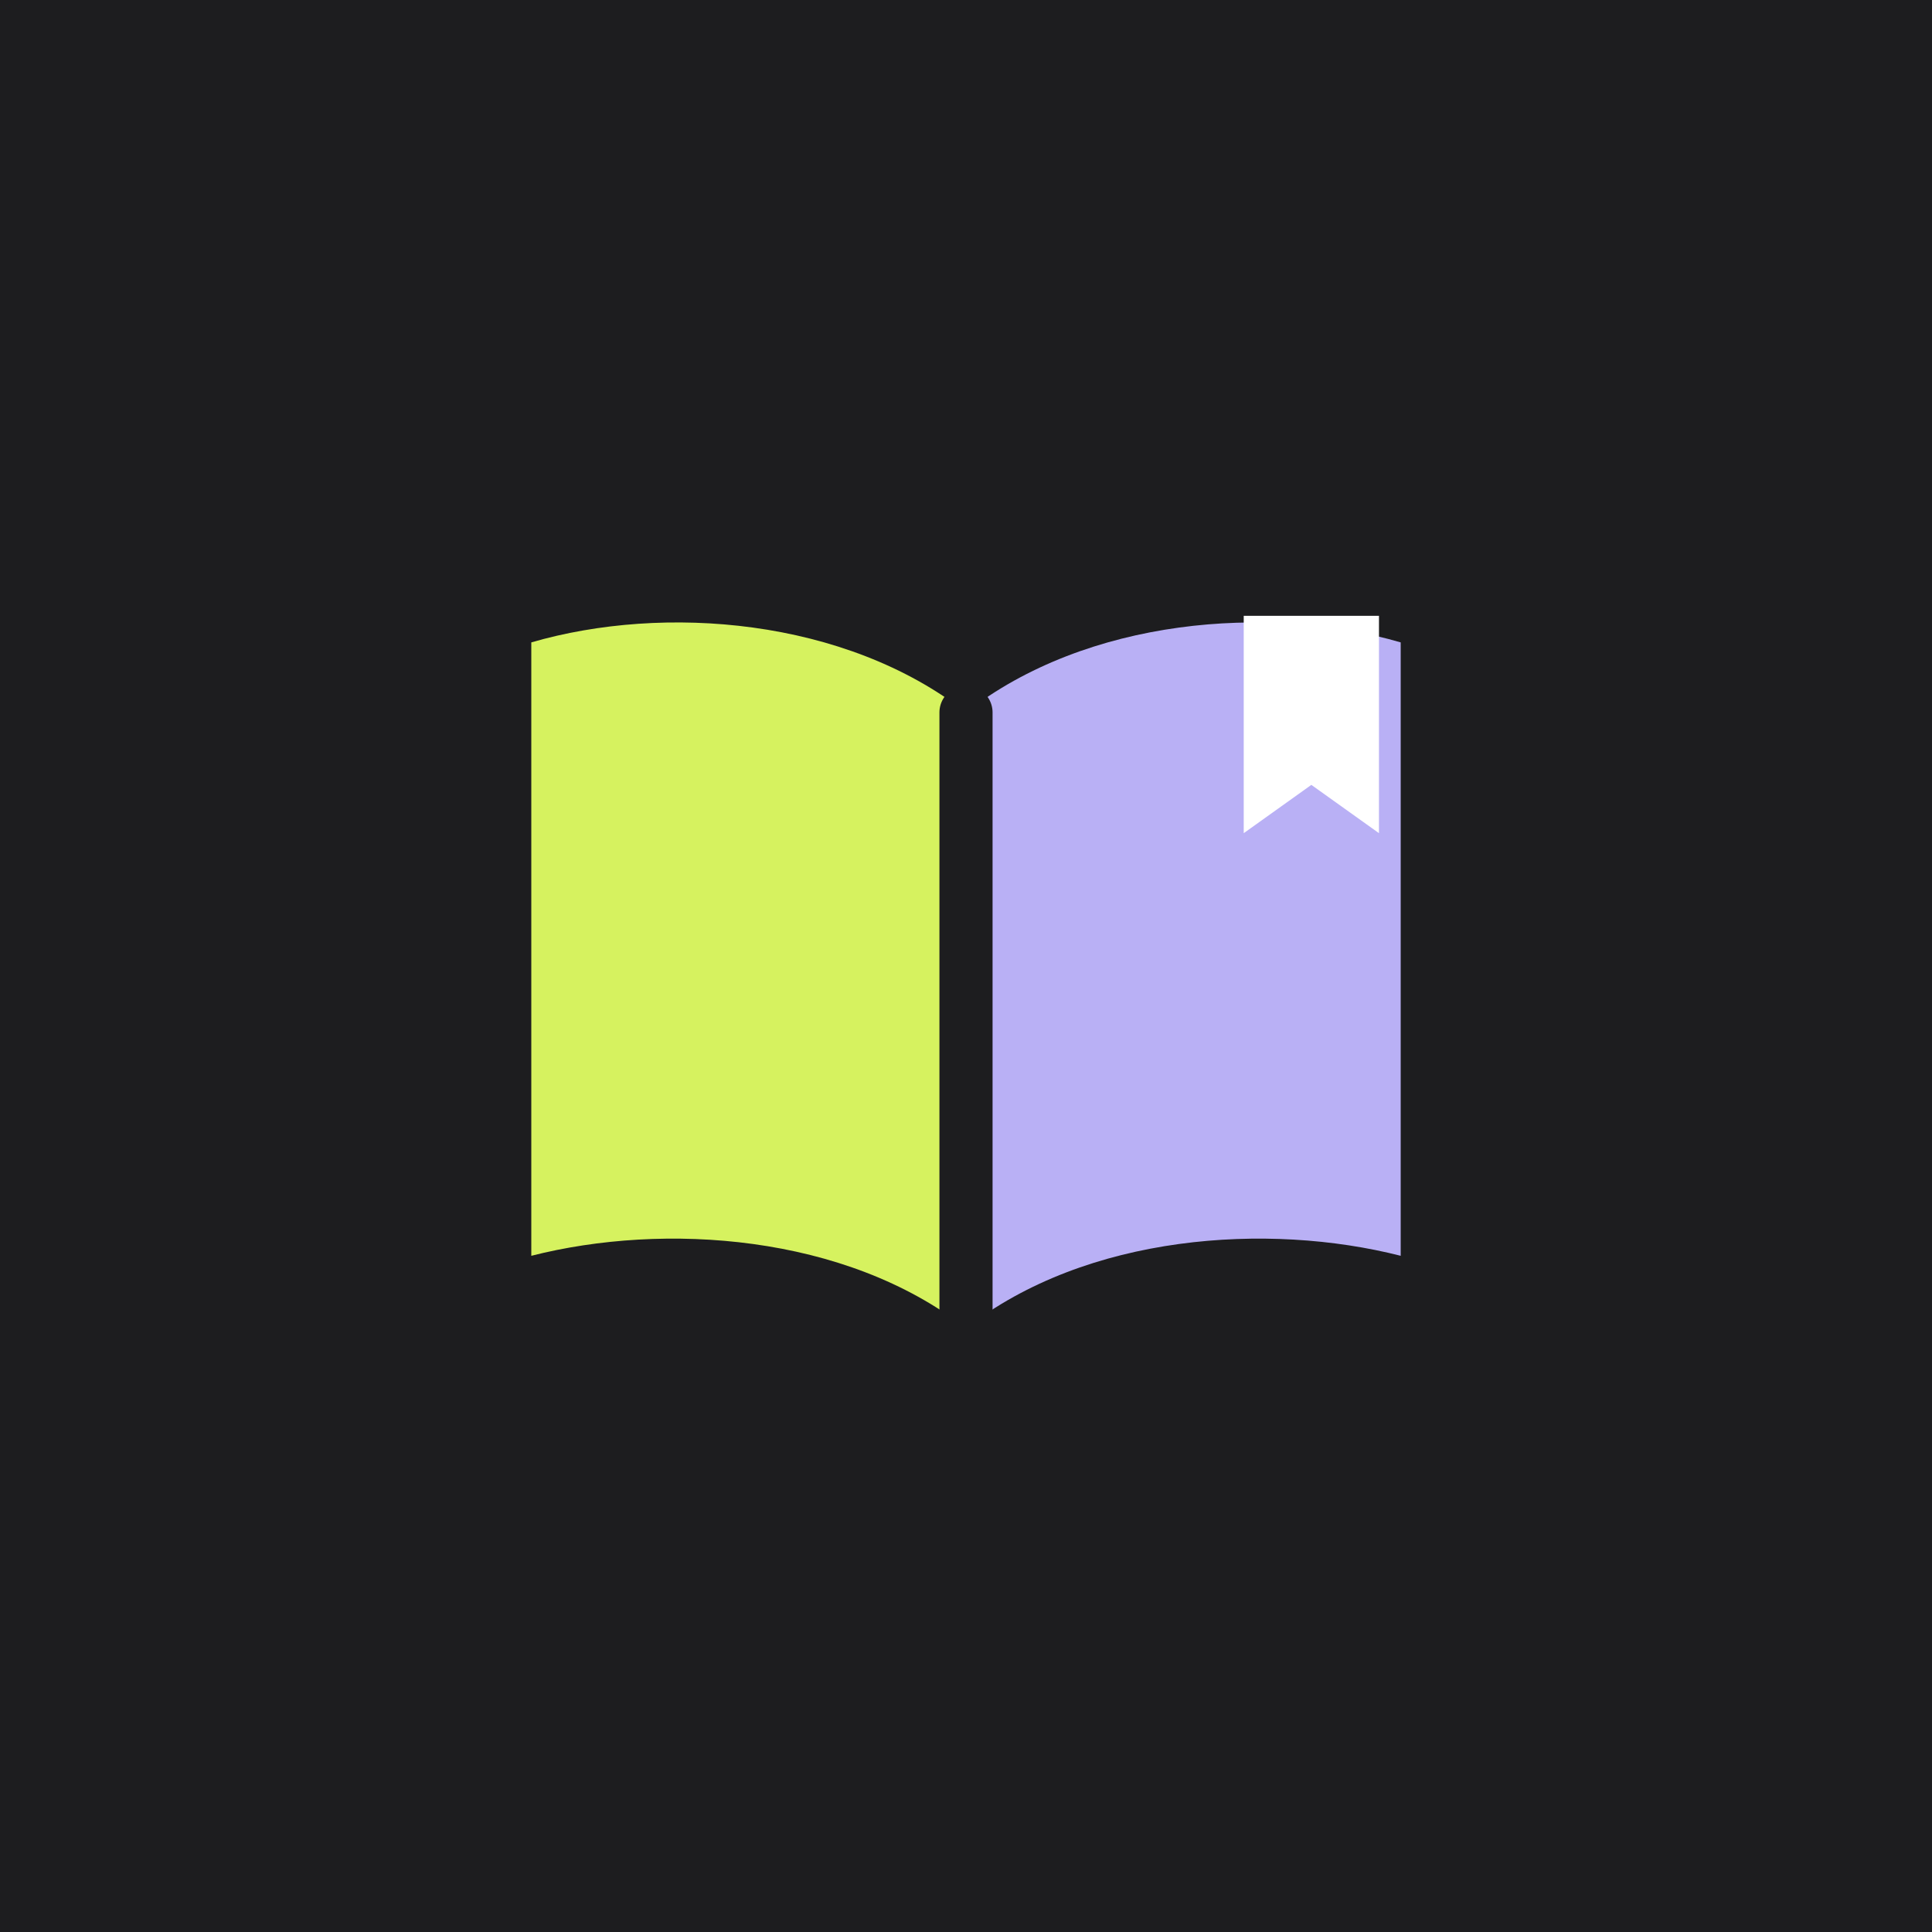
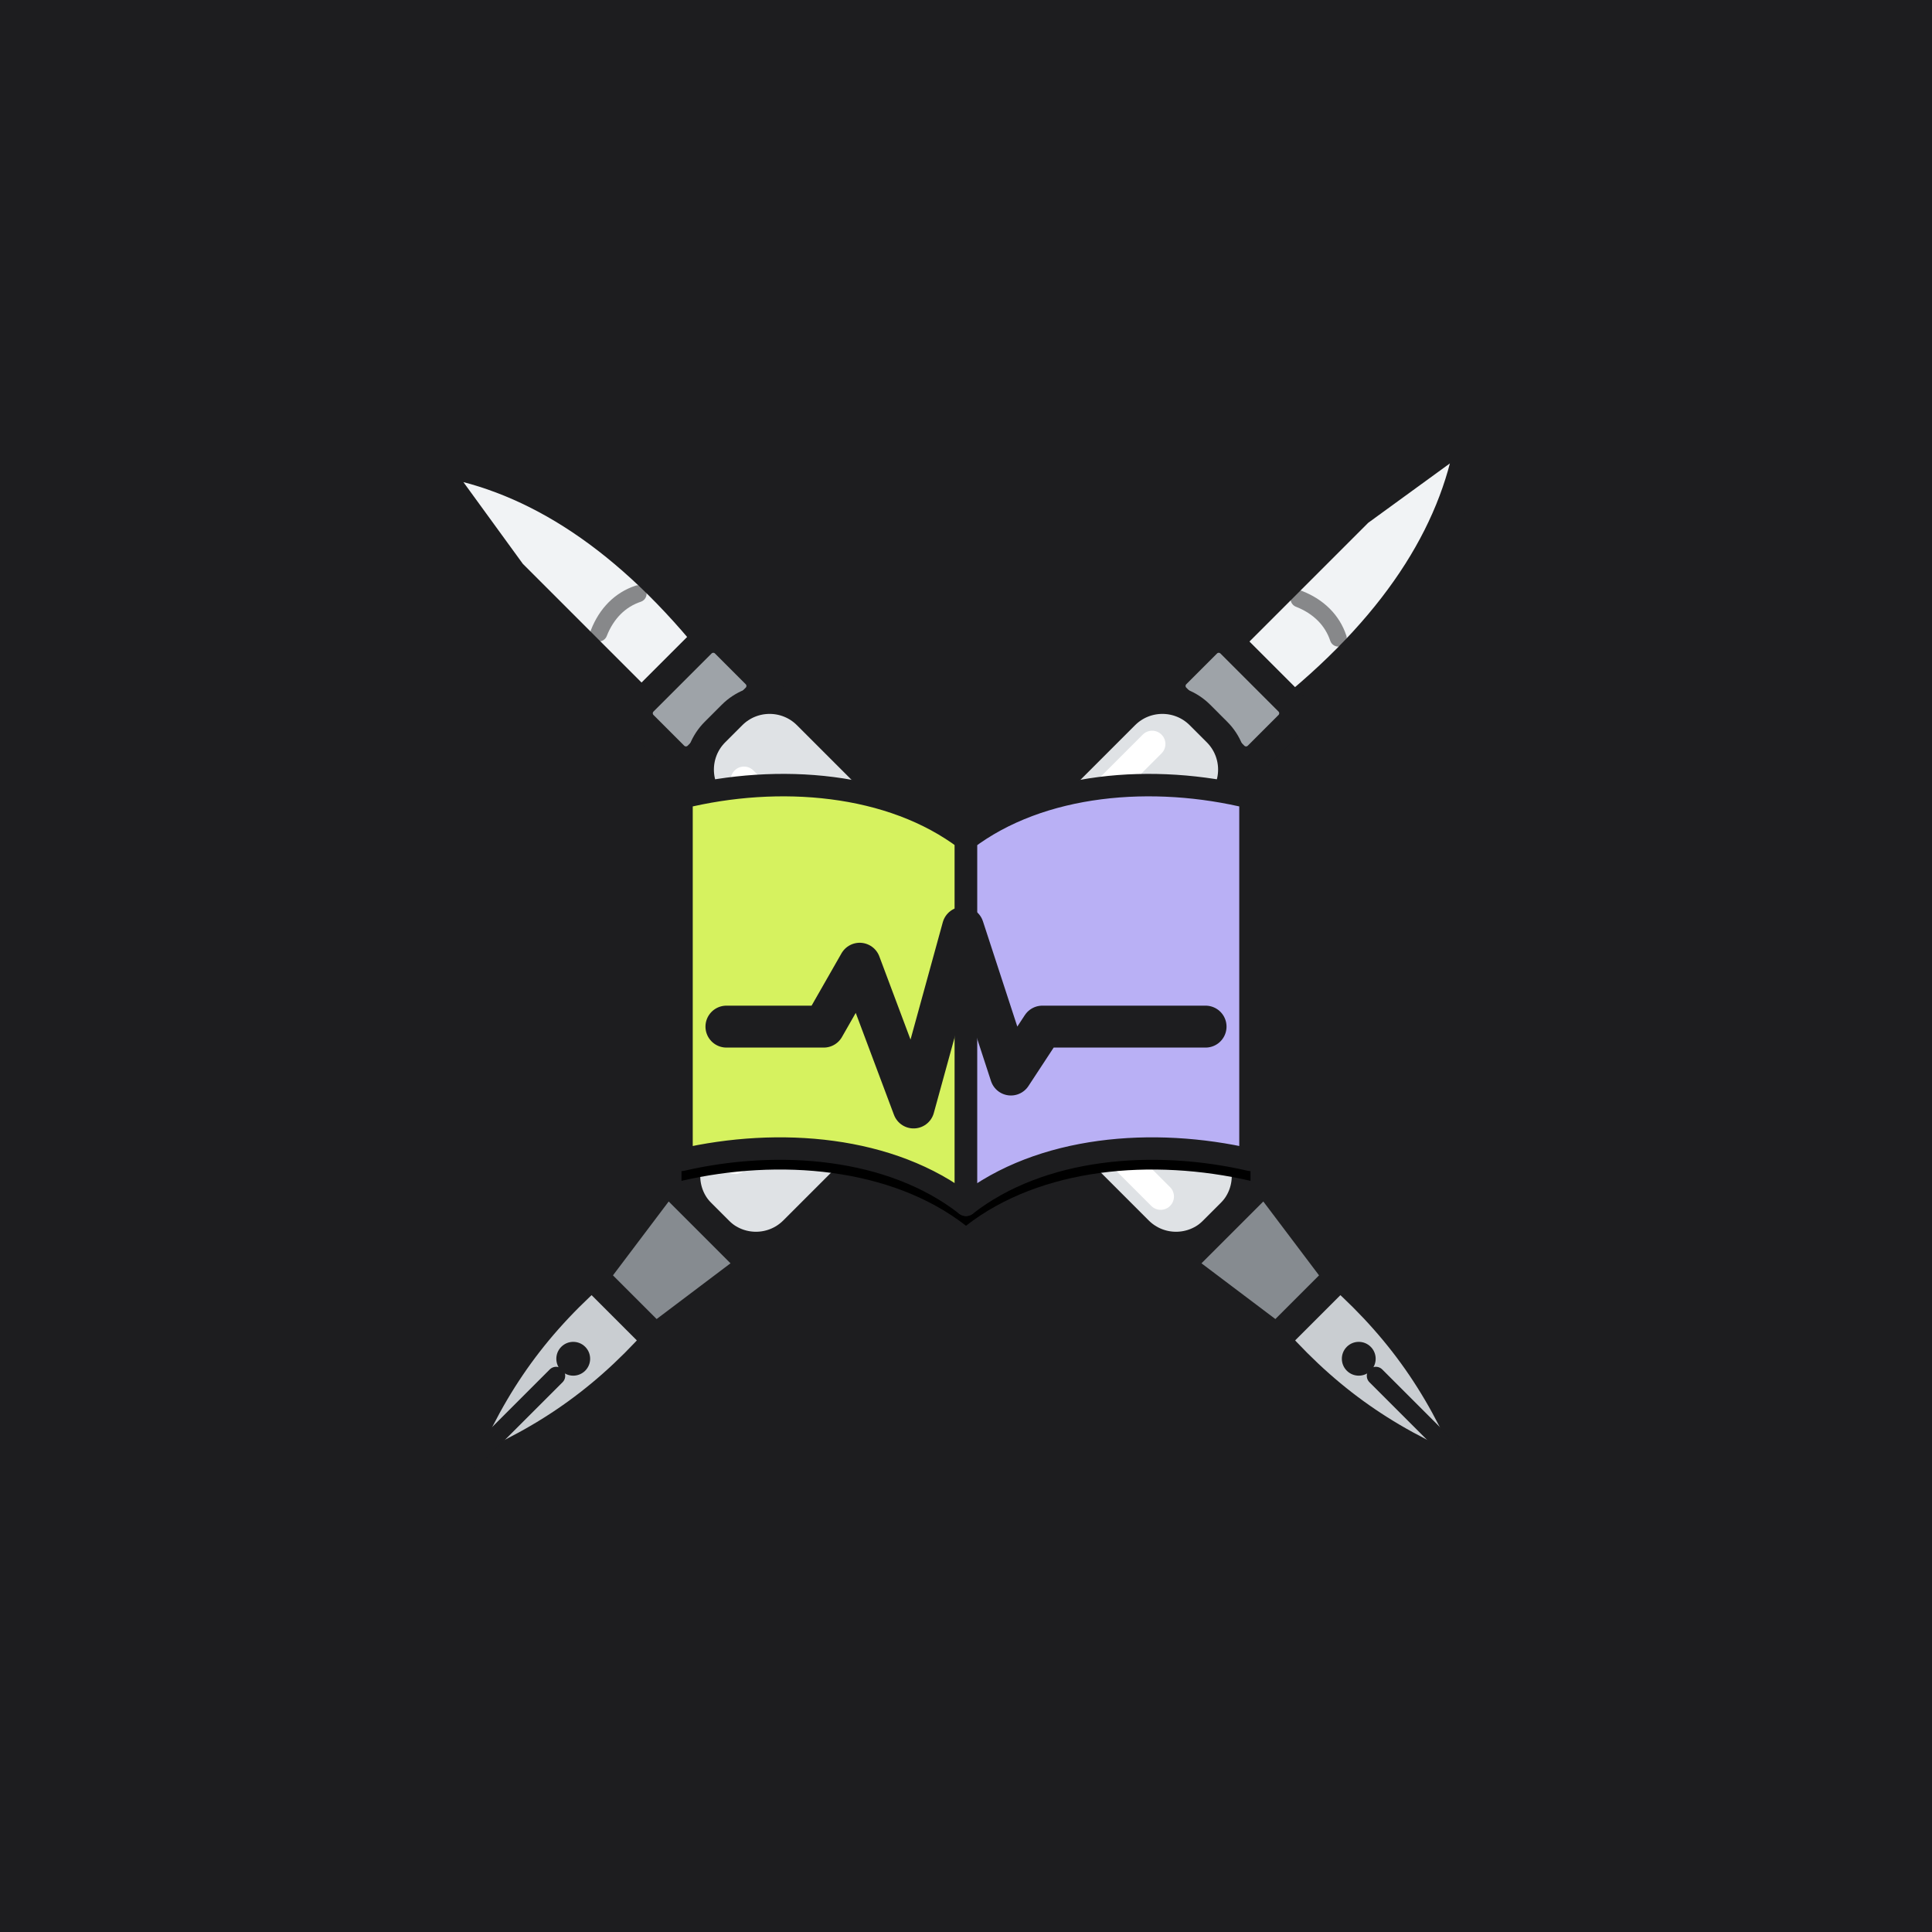
<svg xmlns="http://www.w3.org/2000/svg" viewBox="0 0 64 64">
  <rect width="64" height="64" fill="#1d1d1f" />
-   <g transform="translate(6.4 6.4) scale(.8)">
-     <path d="M32 21.5C27 17.6 19.5 17 14 18.6v25.4c5.5-1.4 13-.9 18 3z" fill="#d6f25f" />
-     <path d="M32 21.5c5-3.9 12.5-4.5 18-2.9V44c-5.500-1.400-13-.9-18 3z" fill="#b9b0f5" />
-     <path d="M32 21.5V47" stroke="#1d1d1f" stroke-width="2.2" stroke-linecap="round" />
-     <path d="M43.500 17.500v9l2.800-2 2.800 2v-9z" fill="#fff" />
+   <g transform="translate(32 32) scale(.8) translate(-32 -32)">
+     <g transform="rotate(-45 32 32)" stroke="#1d1d1f" stroke-width="1.2" stroke-linejoin="round" stroke-linecap="round">
+       <path d="M30.2 15V7.2l.9-5.7c2.4 3.2 3.5 7.6 2.9 13.5z" fill="#f1f3f5" />
+       <path d="M31 11.5c.8-.35 1.6-.35 2.3 0" fill="none" stroke-width=".7" opacity=".5" />
+       <rect x="29.6" y="14.8" width="4.8" height="3.2" rx=".7" fill="#9ea3a8" />
+       <rect x="29.3" y="17.8" width="5.4" height="29.2" rx="2.2" fill="#dfe2e5" />
+       <rect x="30.4" y="19.5" width="1.1" height="25.5" rx=".55" fill="#ffffff" stroke="none" />
+       <rect x="29.3" y="31" width="5.4" height="2.2" fill="#a9aeb3" stroke-width=".9" />
+       <path d="M29.5 47h5l-.7 5h-3.6z" fill="#868b90" />
+       <path d="M30.1 52h3.8c.2 3.6-.4 6.6-1.9 10-1.5-3.4-2.1-6.4-1.9-10z" fill="#c9cdd1" />
+       <circle cx="32" cy="55" r=".7" fill="#1d1d1f" stroke="none" />
+       <path d="M32 56v4.8" fill="none" stroke-width=".75" />
+     </g>
+     <g transform="rotate(45 32 32)" stroke="#1d1d1f" stroke-width="1.2" stroke-linejoin="round" stroke-linecap="round">
+       <path d="M30.2 15V7.2l.9-5.7c2.4 3.2 3.5 7.6 2.9 13.5z" fill="#f1f3f5" />
+       <path d="M31 11.5c.8-.35 1.6-.35 2.3 0" fill="none" stroke-width=".7" opacity=".5" />
+       <rect x="29.6" y="14.8" width="4.8" height="3.2" rx=".7" fill="#9ea3a8" />
+       <rect x="29.3" y="17.8" width="5.4" height="29.2" rx="2.2" fill="#dfe2e5" />
+       <rect x="30.4" y="19.5" width="1.1" height="25.5" rx=".55" fill="#ffffff" stroke="none" />
+       <rect x="29.3" y="31" width="5.4" height="2.2" fill="#a9aeb3" stroke-width=".9" />
+       <path d="M29.5 47h5l-.7 5h-3.6z" fill="#868b90" />
+       <path d="M30.1 52h3.8c.2 3.6-.4 6.6-1.9 10-1.5-3.4-2.1-6.4-1.9-10z" fill="#c9cdd1" />
+       <circle cx="32" cy="55" r=".7" fill="#1d1d1f" stroke="none" />
+       <path d="M32 56v4.8" fill="none" stroke-width=".75" />
+     </g>
+     <g transform="translate(32 34.2) scale(0.62) translate(-32 -35)">
+       <path d="M32 24.4C27 20.6 19.5 20 13 21.6v24.2c6.5-1.5 14-.9 19 3z M32 24.4c5-3.8 12.5-4.4 19-2.8v24.2c-6.5-1.5-14-.9-19 3z" fill="#000" />
+       <path d="M32 23C27 19.2 19.5 18.6 13 20.2v24.2c6.5-1.5 14-.9 19 3z" fill="#d6f25f" stroke="#1d1d1f" stroke-width="1.5" stroke-linejoin="round" />
+       <path d="M32 23c5-3.8 12.5-4.4 19-2.8v24.2c-6.5-1.5-14-.9-19 3z" fill="#b9b0f5" stroke="#1d1d1f" stroke-width="1.5" stroke-linejoin="round" />
+       <path d="M16 35.5H22.5l2.4-4.2 3.6 9.6 3.3-12 3.2 9.8 2.1-3.2H48" fill="none" stroke="#1d1d1f" stroke-width="2.8" stroke-linecap="round" stroke-linejoin="round" />
+     </g>
  </g>
</svg>
